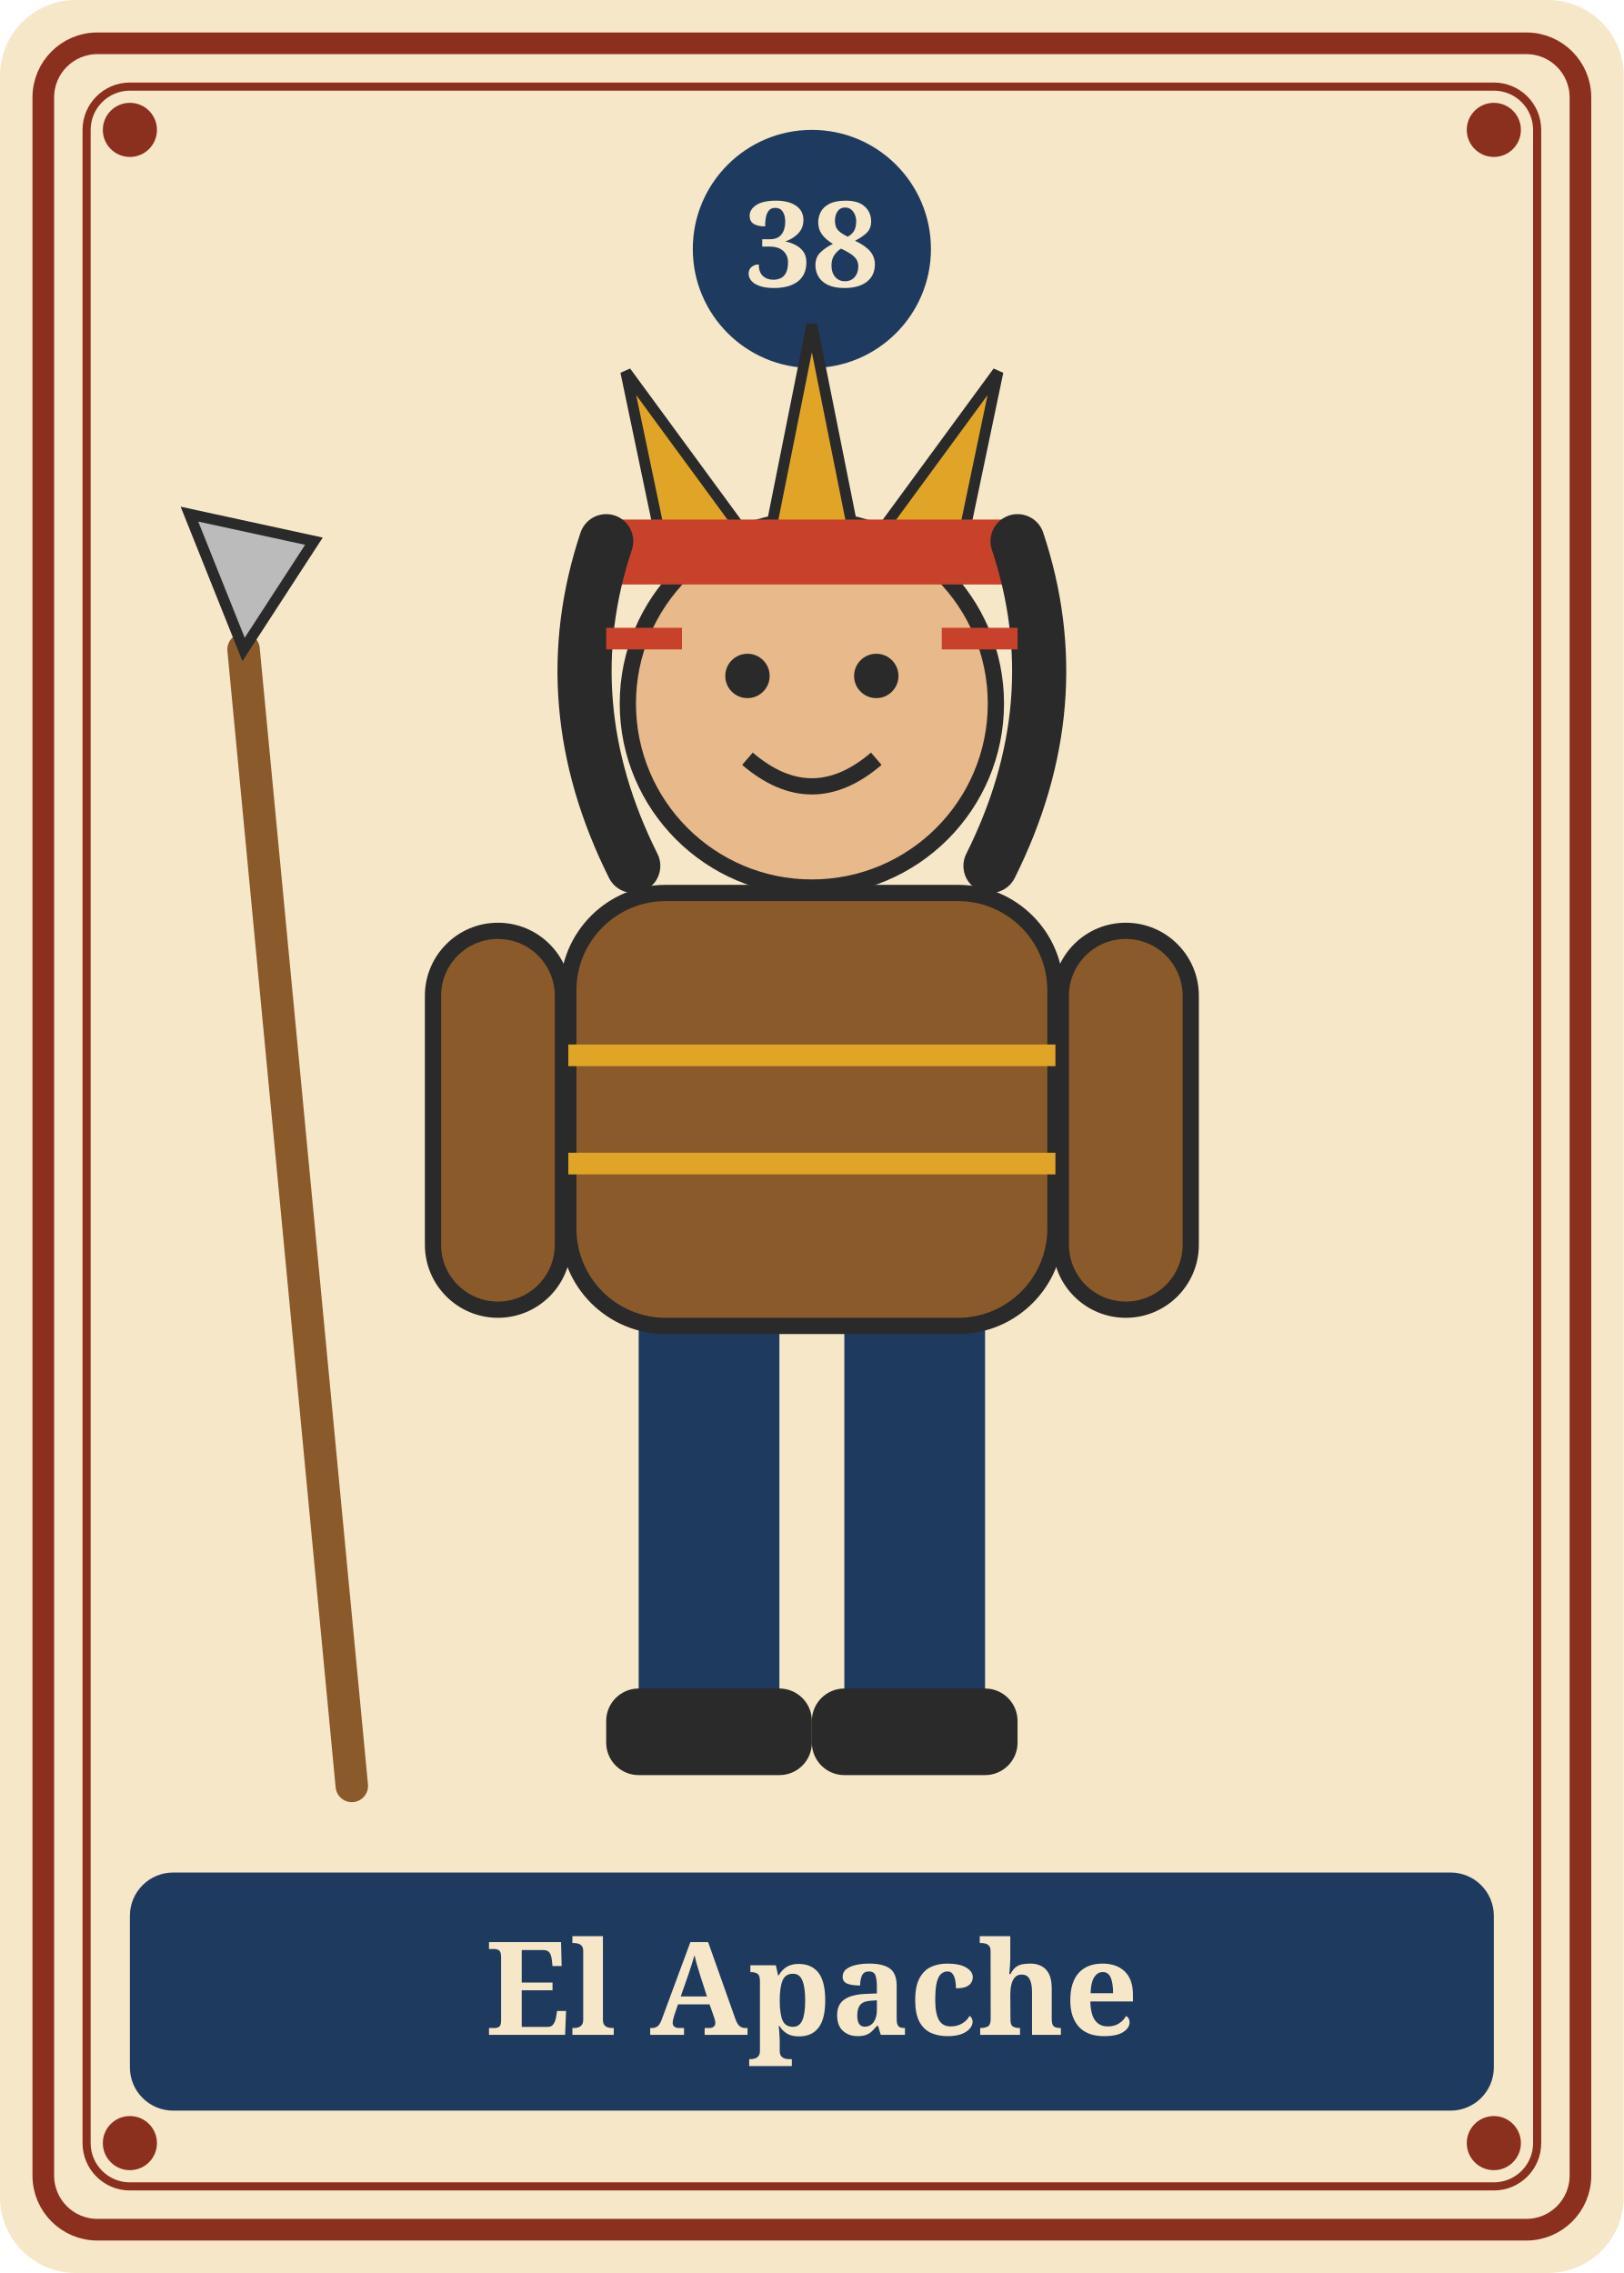
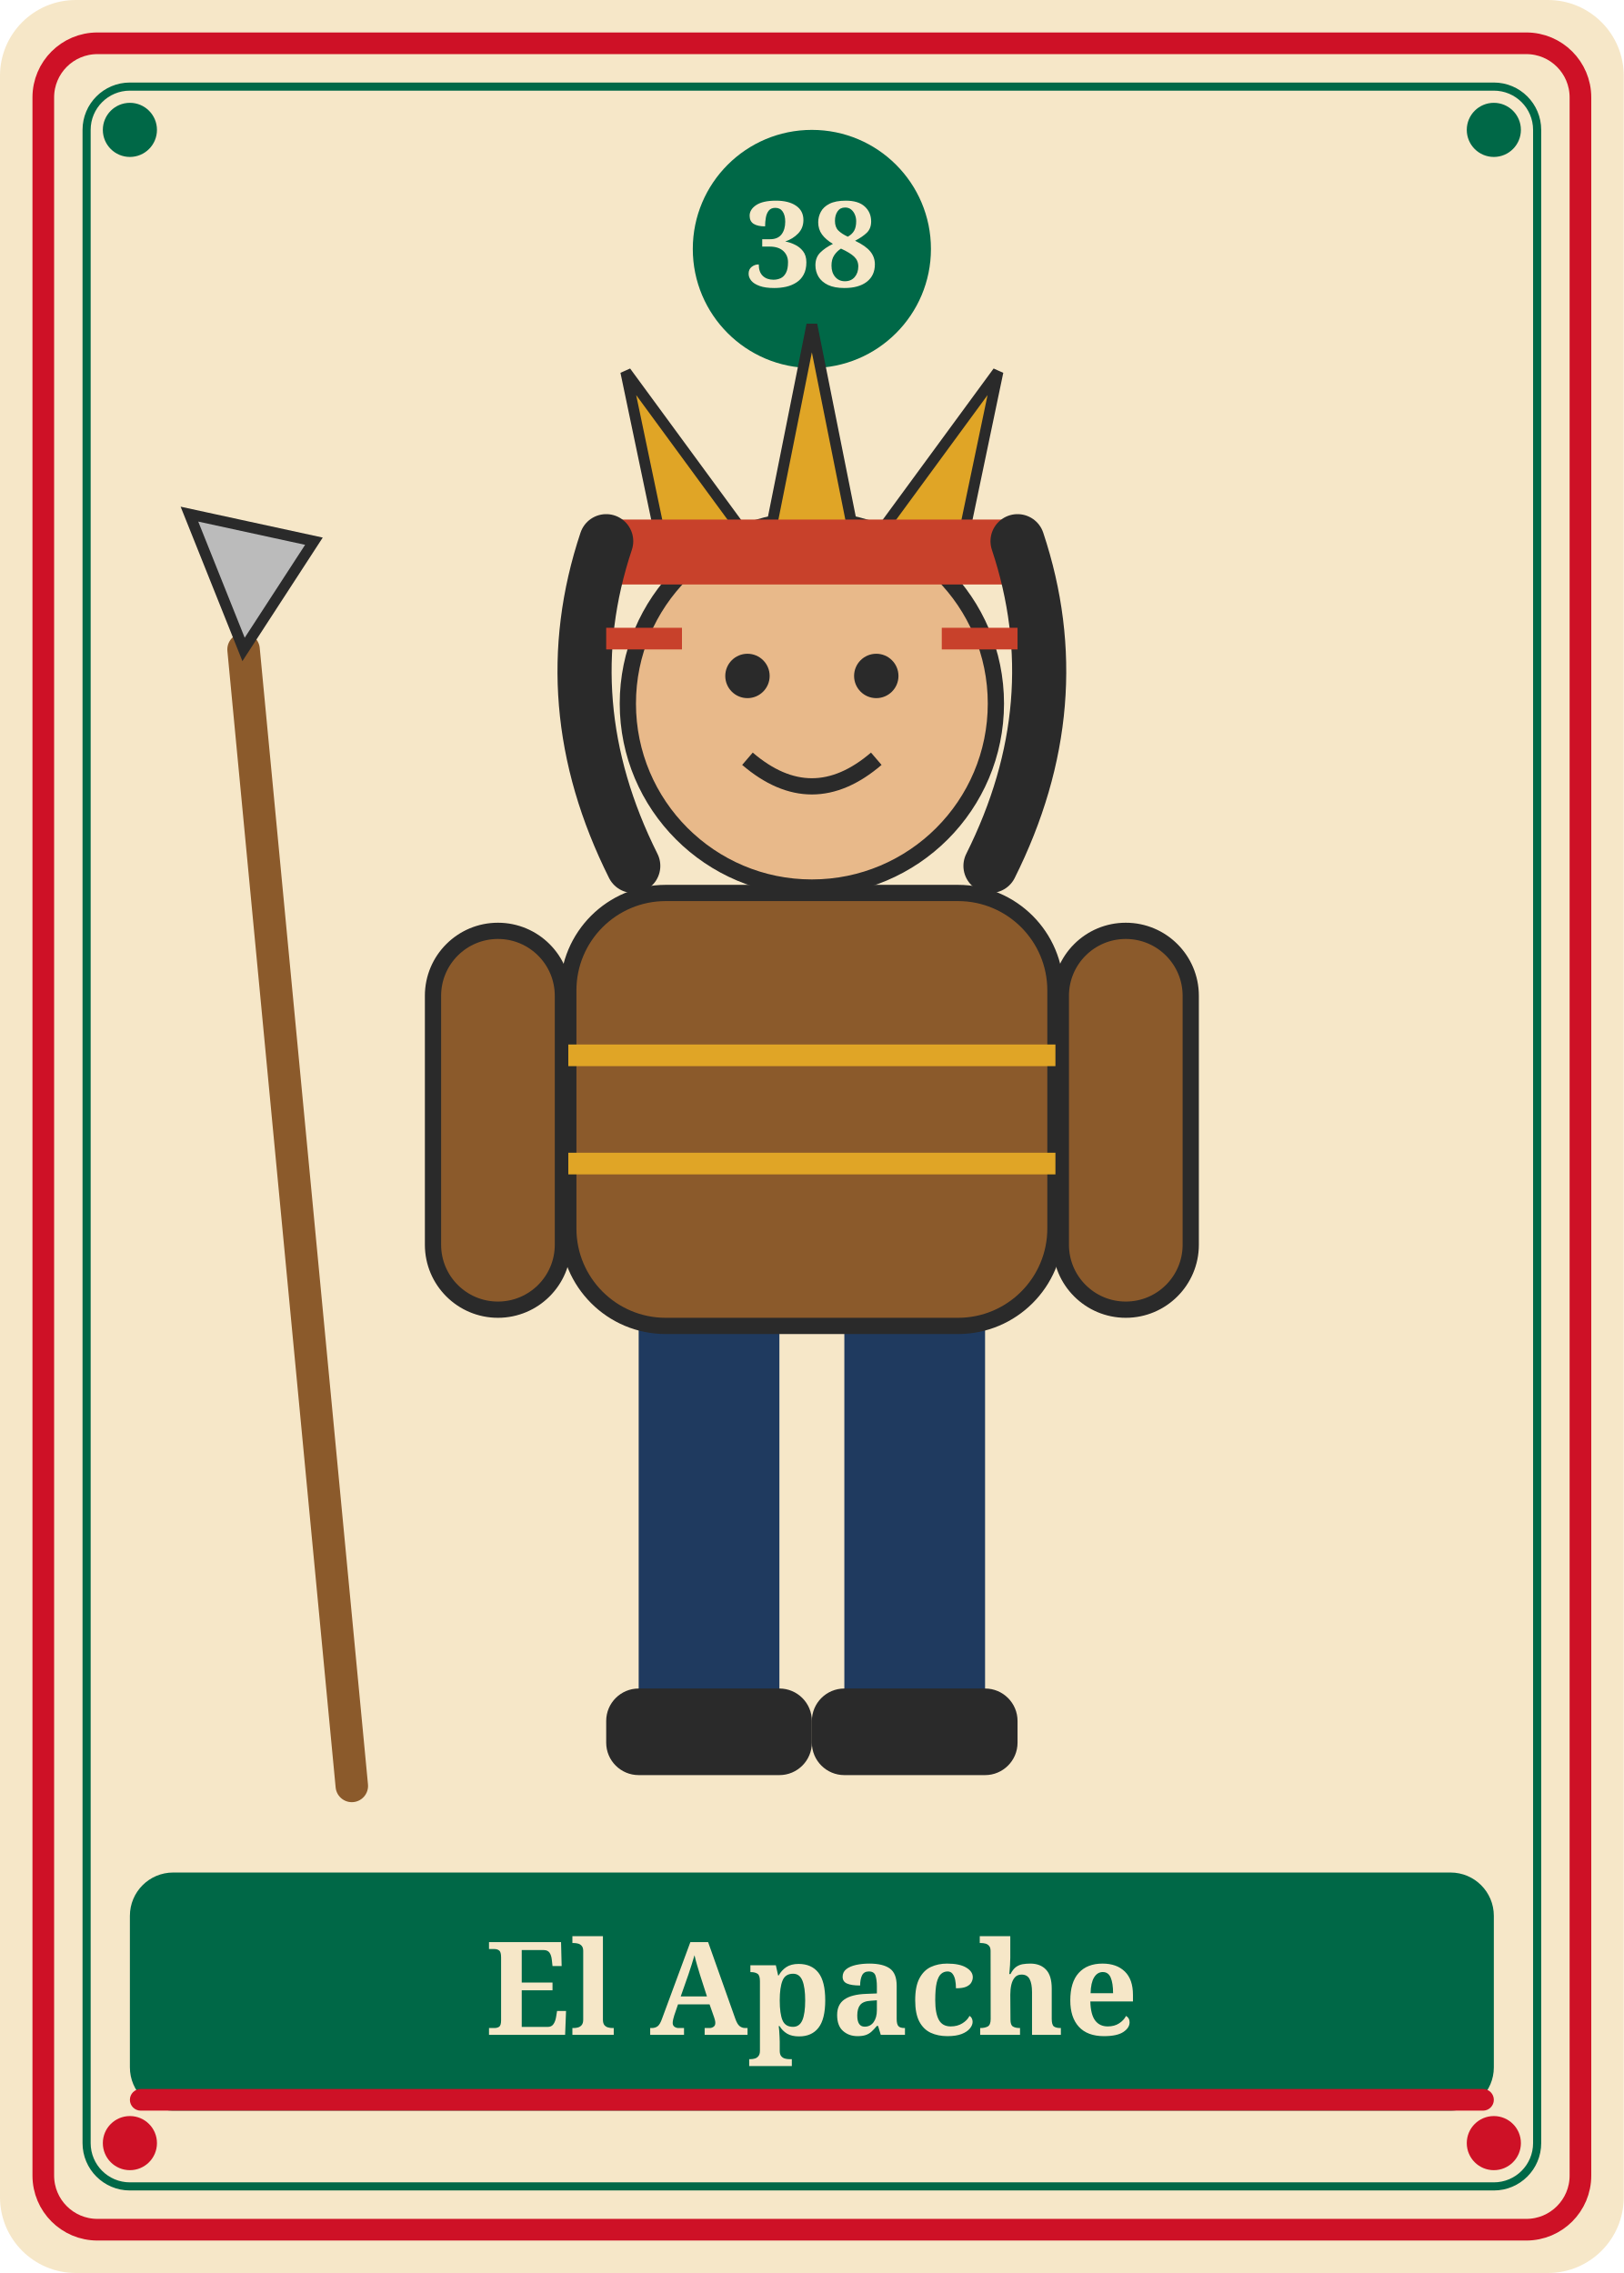
<svg xmlns="http://www.w3.org/2000/svg" viewBox="0 0 300 420" width="300" height="420">
  <rect width="300" height="420" rx="14" fill="#f6e7c8" />
-   <rect x="8" y="8" width="284" height="404" rx="10" fill="none" stroke="#8b2f1f" stroke-width="4" />
-   <rect x="16" y="16" width="268" height="388" rx="8" fill="none" stroke="#8b2f1f" stroke-width="1.5" />
-   <g fill="#8b2f1f">
+   <rect x="8" y="8" width="284" height="404" rx="10" fill="none" stroke="#ce1126" stroke-width="4" />
+   <rect x="16" y="16" width="268" height="388" rx="8" fill="none" stroke="#006847" stroke-width="1.5" />
+   <g fill="#006847">
    <circle cx="24" cy="24" r="5" />
    <circle cx="276" cy="24" r="5" />
+   </g>
+   <g fill="#ce1126">
    <circle cx="24" cy="396" r="5" />
    <circle cx="276" cy="396" r="5" />
  </g>
-   <circle cx="150" cy="46" r="22" fill="#1f3a5f" />
+   <circle cx="150" cy="46" r="22" fill="#006847" />
  <text x="150" y="53" text-anchor="middle" font-family="Georgia, serif" font-size="22" font-weight="bold" fill="#f6e7c8">38</text>
  <g>
    <rect x="118" y="230" width="26" height="90" rx="6" fill="#1f3a5f" />
    <rect x="156" y="230" width="26" height="90" rx="6" fill="#1f3a5f" />
    <rect x="105" y="165" width="90" height="80" rx="18" fill="#8b5a2b" stroke="#2a2a2a" stroke-width="3" />
    <rect x="80" y="172" width="24" height="70" rx="12" fill="#8b5a2b" stroke="#2a2a2a" stroke-width="3" />
    <rect x="196" y="172" width="24" height="70" rx="12" fill="#8b5a2b" stroke="#2a2a2a" stroke-width="3" />
    <rect x="112" y="312" width="38" height="16" rx="6" fill="#2a2a2a" />
    <rect x="150" y="312" width="38" height="16" rx="6" fill="#2a2a2a" />
    <circle cx="150.0" cy="130.0" r="34.0" fill="#e8b98a" stroke="#2a2a2a" stroke-width="3" />
    <circle cx="138.1" cy="124.9" r="4.1" fill="#2a2a2a" />
    <circle cx="161.9" cy="124.9" r="4.1" fill="#2a2a2a" />
    <path d="M138.1 140.2 q11.9 10.2 23.8 0" stroke="#2a2a2a" stroke-width="3" fill="none" />
    <g fill="#e0a526" stroke="#2a2a2a" stroke-width="2">
      <path d="M150 60 l8 40 h-16 z" />
      <path d="M120 66 l14 36 h-16 z" transform="rotate(-15 128 84)" />
      <path d="M180 66 l-14 36 h16 z" transform="rotate(15 172 84)" />
    </g>
    <rect x="112" y="96" width="76" height="12" fill="#c8412b" />
    <path d="M112 100 q-10 30 5 60 M188 100 q10 30 -5 60" stroke="#2a2a2a" stroke-width="10" fill="none" stroke-linecap="round" />
    <path d="M112 118 h14 M174 118 h14" stroke="#c8412b" stroke-width="4" />
    <path d="M105 195 h90 M105 215 h90" stroke="#e0a526" stroke-width="4" />
    <line x1="45" y1="120" x2="65" y2="330" stroke="#8b5a2b" stroke-width="6" stroke-linecap="round" />
    <polygon points="45,120 35,95 58,100" fill="#bbb" stroke="#2a2a2a" stroke-width="2" />
  </g>
-   <rect x="24" y="346" width="252" height="44" rx="8" fill="#1f3a5f" />
+   <rect x="24" y="346" width="252" height="44" rx="8" fill="#006847" />
+   <rect x="24" y="386" width="252" height="4" rx="2" fill="#ce1126" />
  <text x="150" y="376" text-anchor="middle" font-family="Georgia, serif" font-size="24" font-weight="bold" fill="#f6e7c8">El Apache</text>
</svg>
